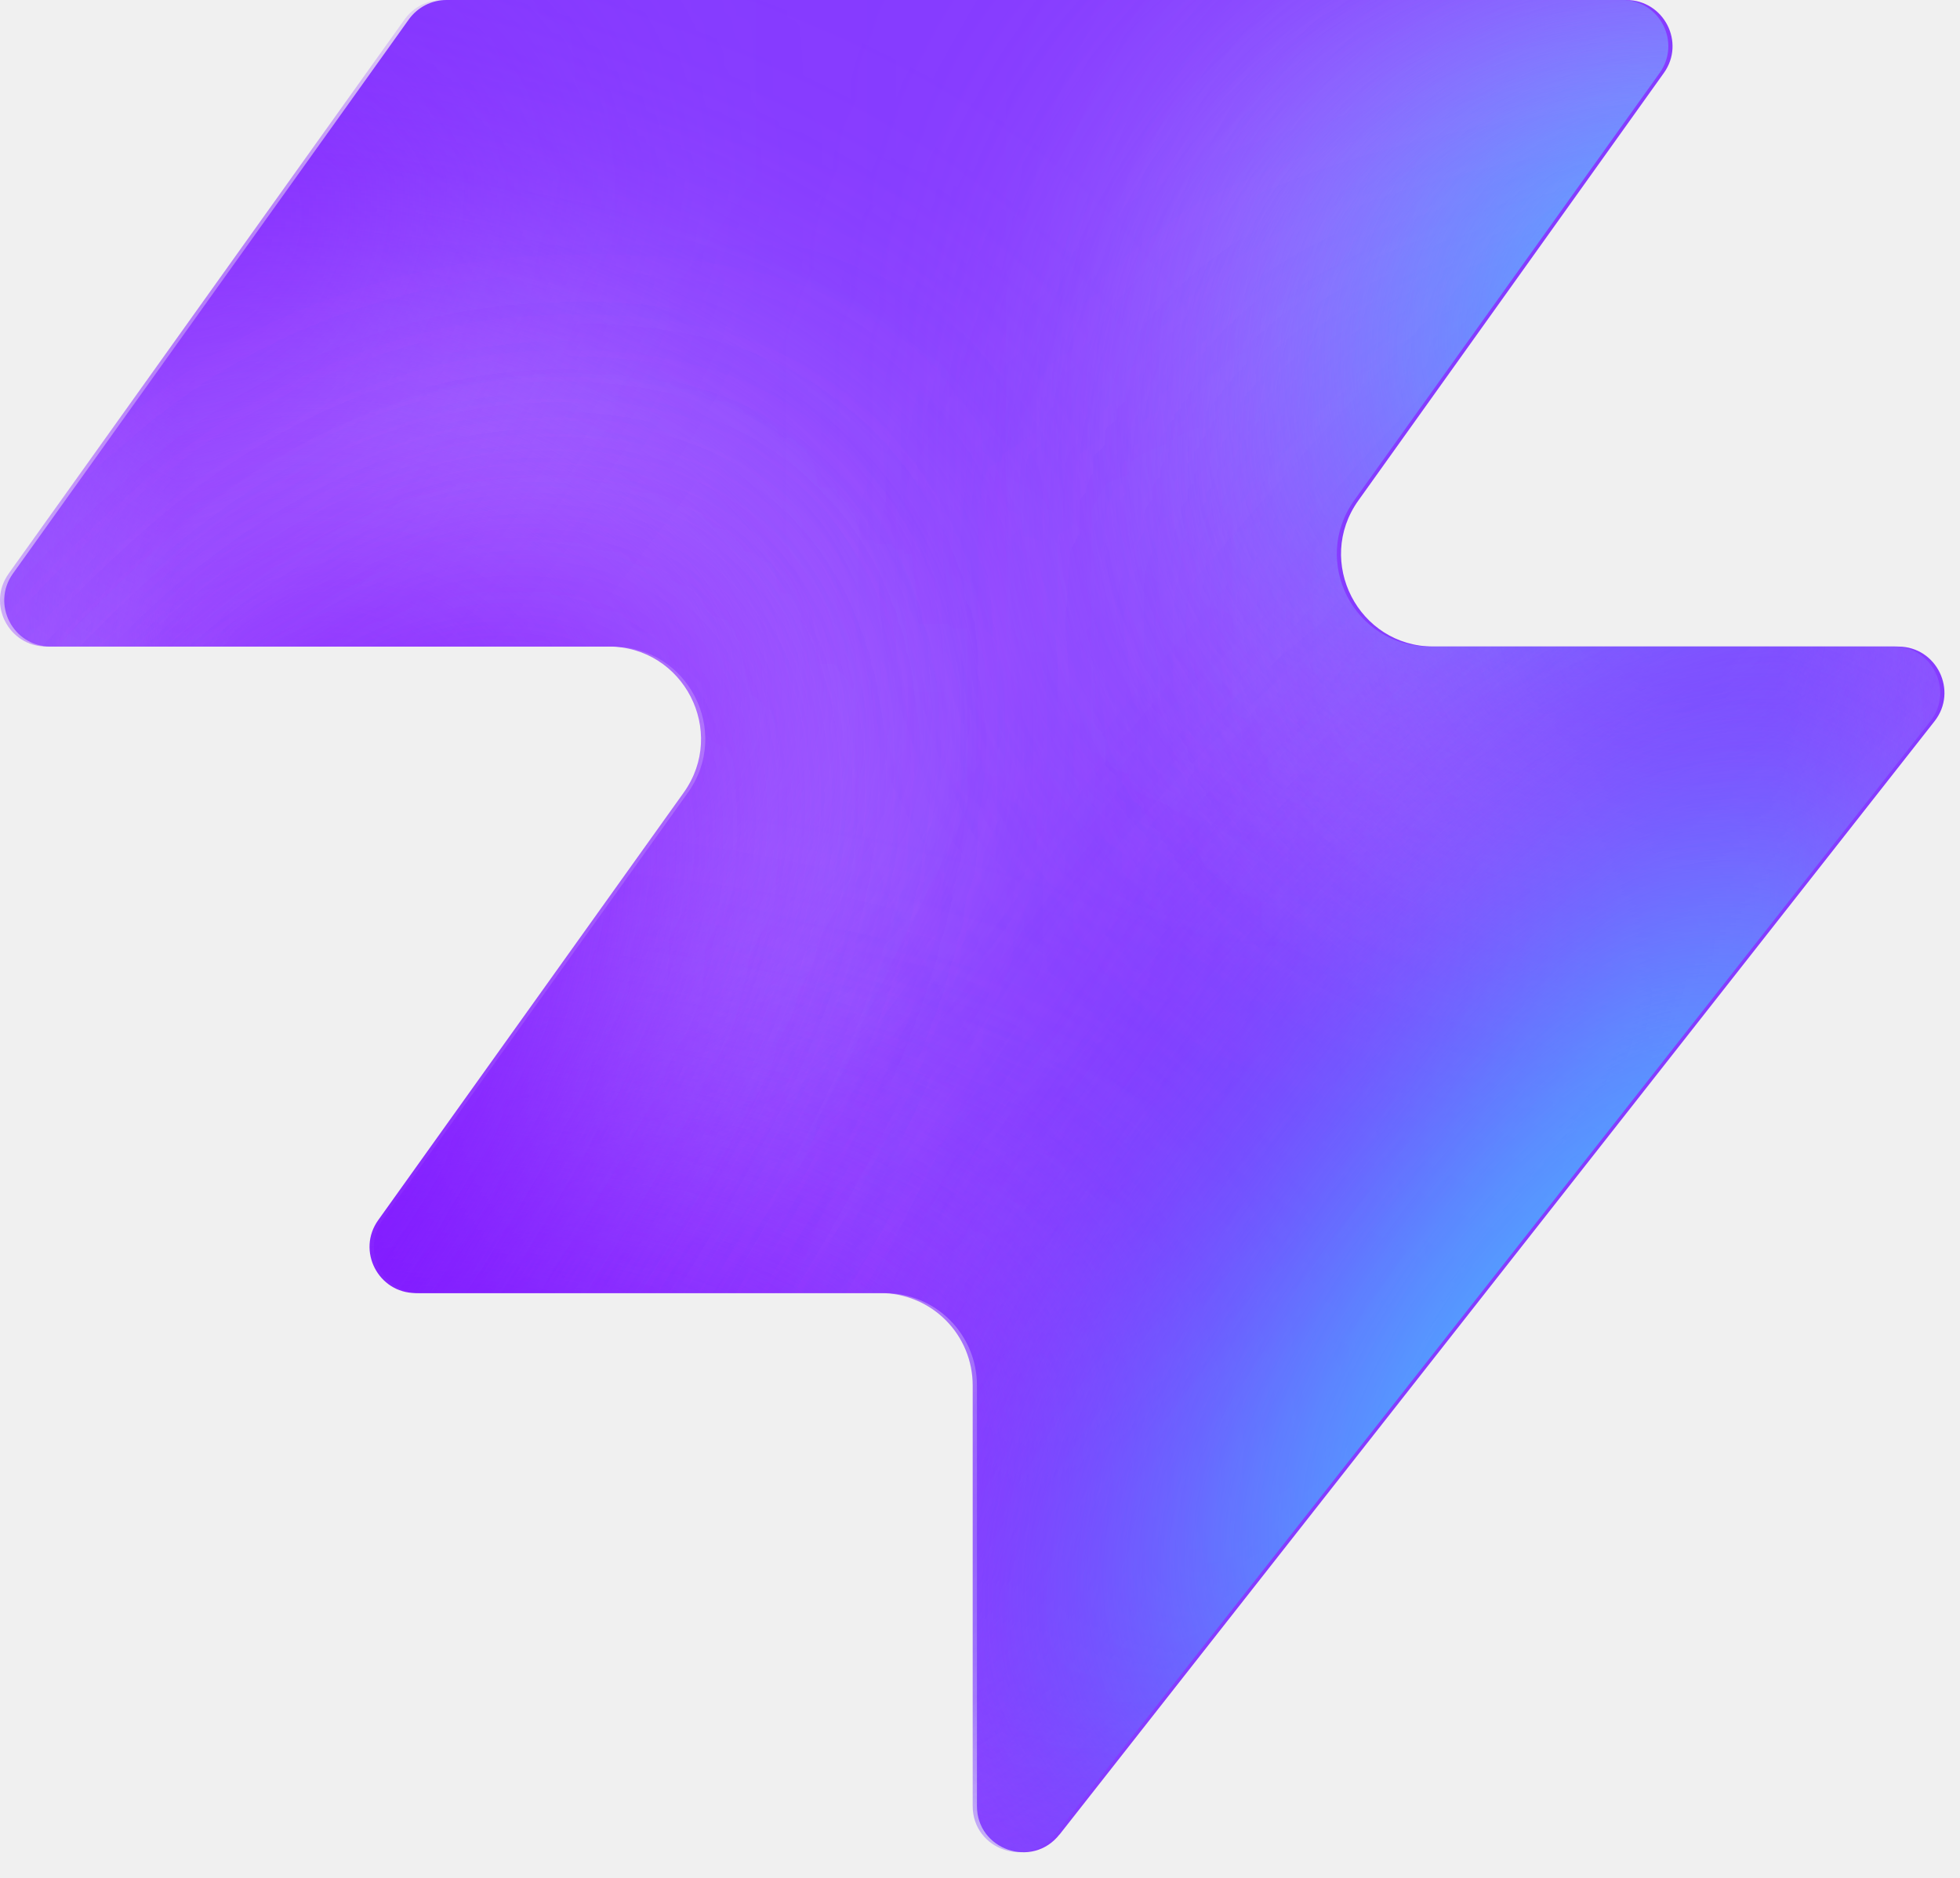
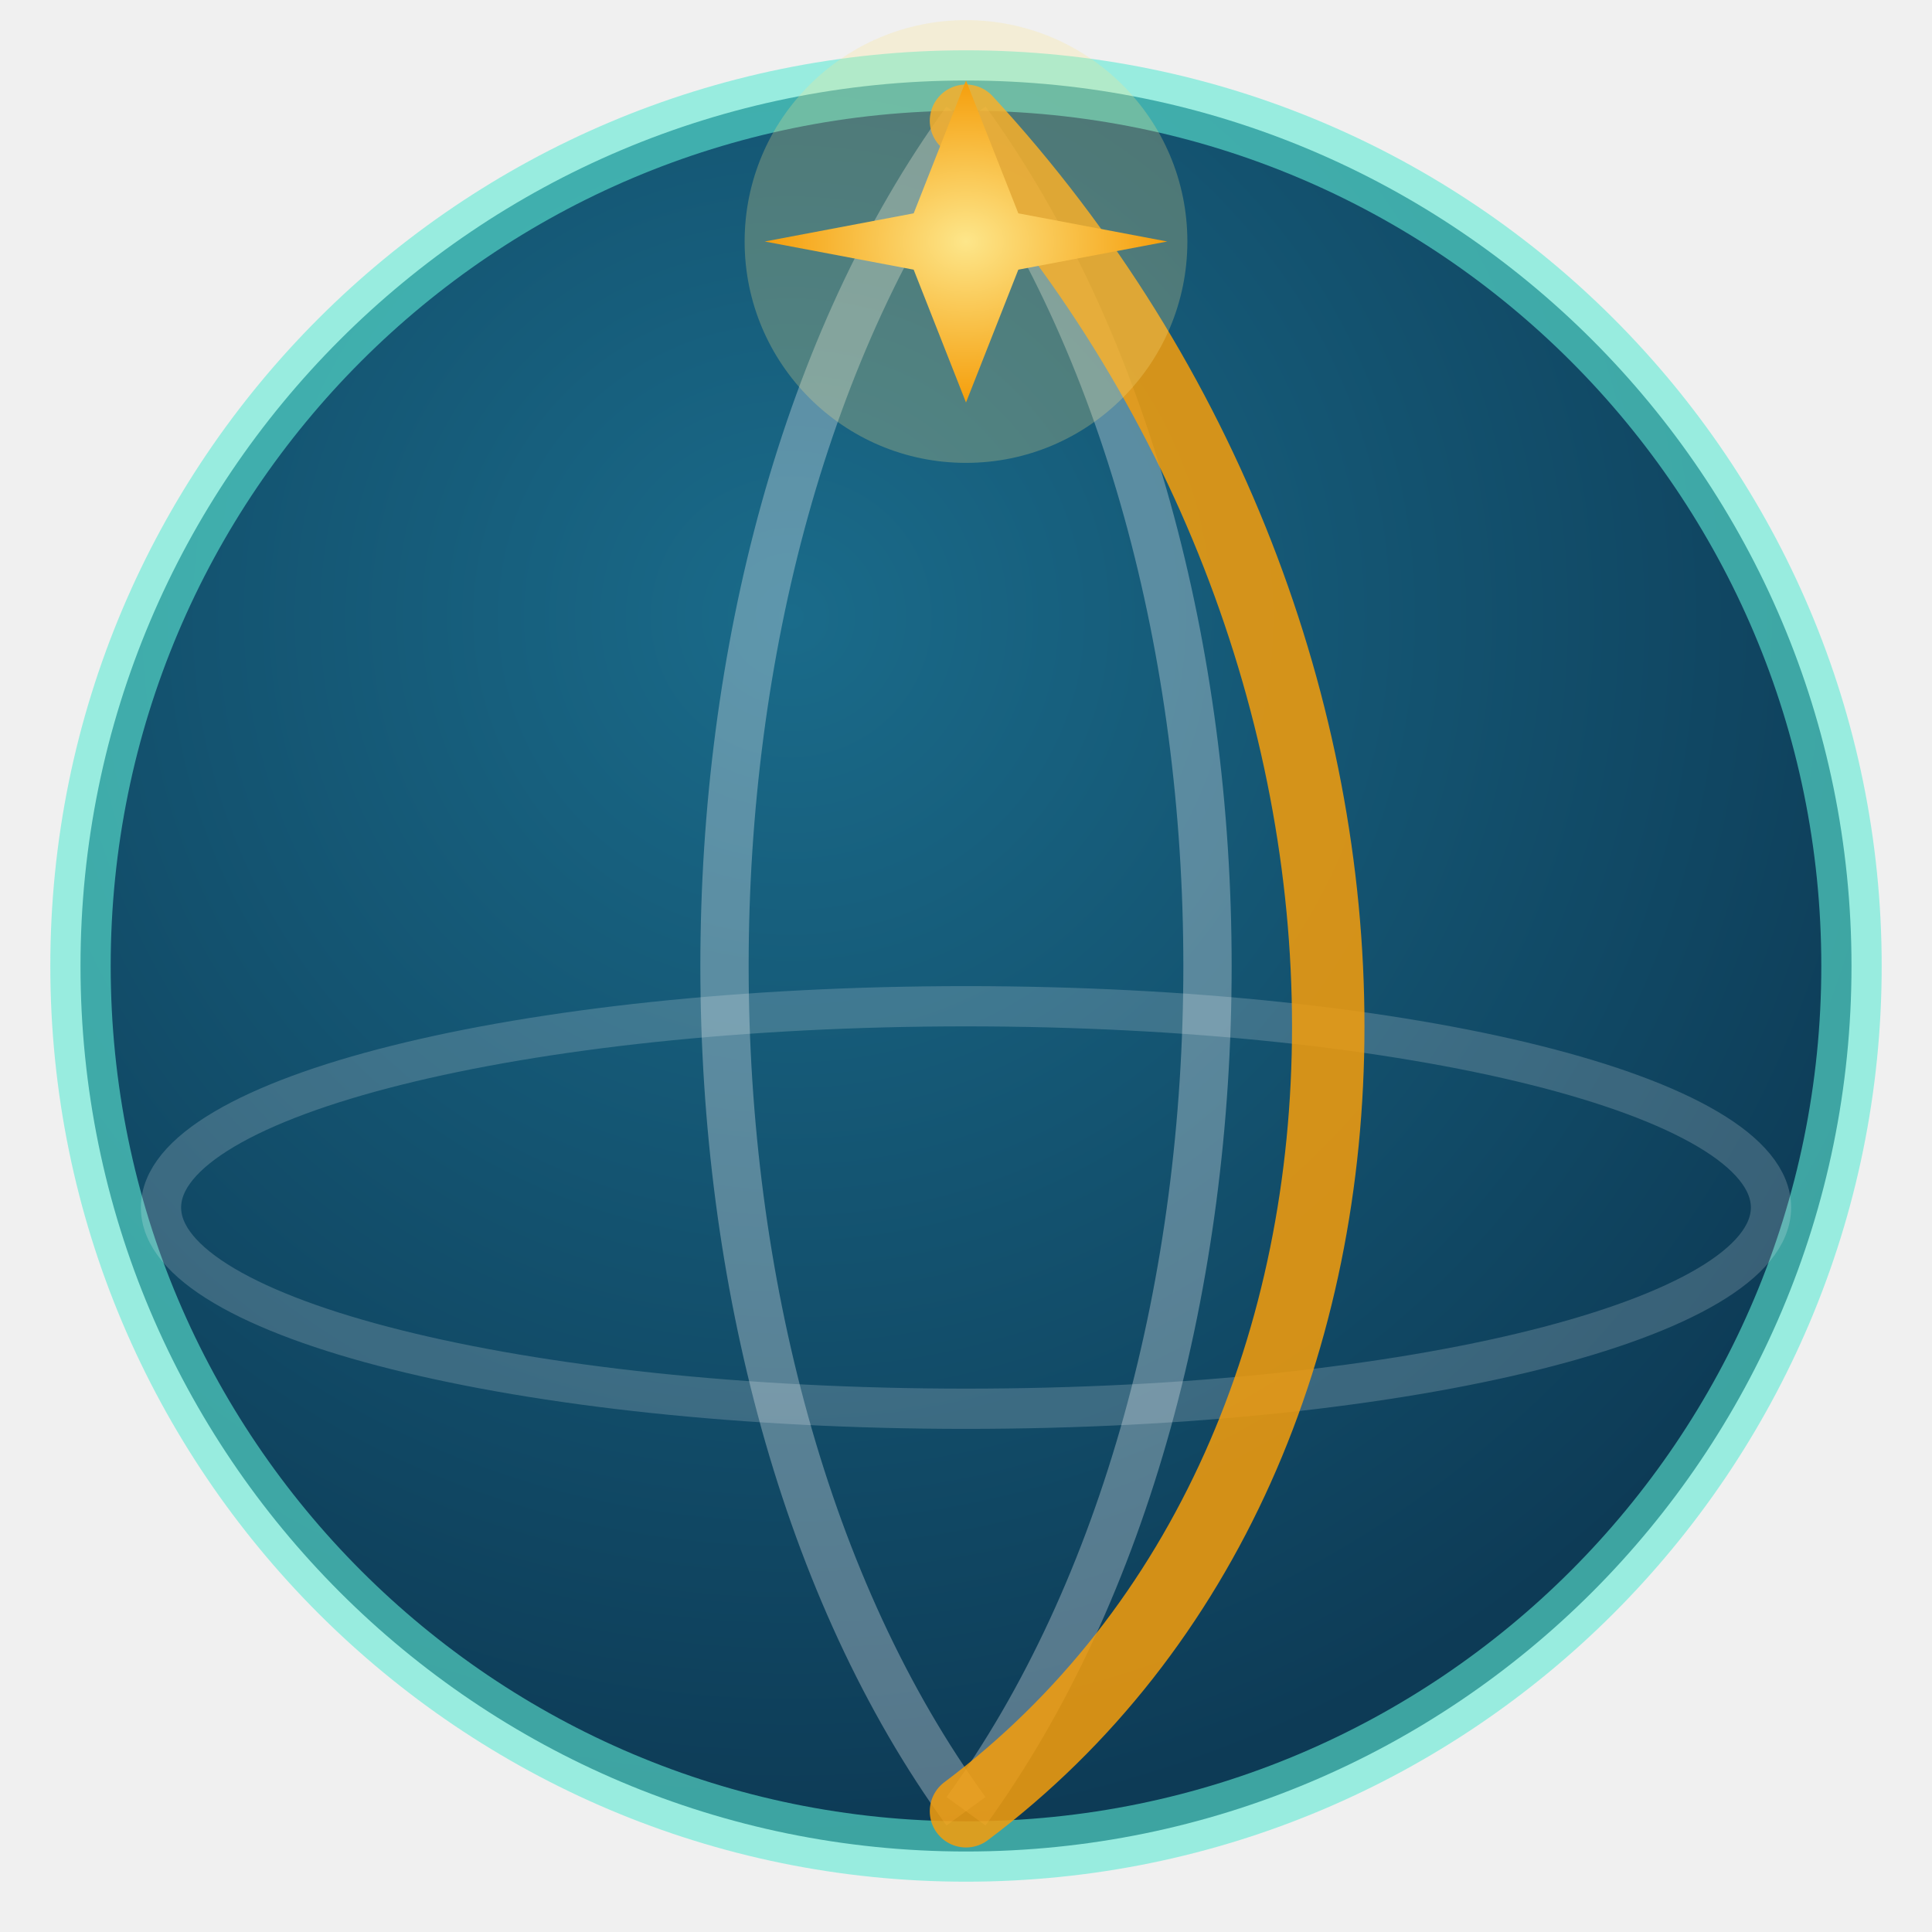
- <svg xmlns="http://www.w3.org/2000/svg" width="48" height="46" fill="none" viewBox="0 0 48 46">
-   <path fill="#863bff" d="M25.946 44.938c-.664.845-2.021.375-2.021-.698V33.937a2.26 2.26 0 0 0-2.262-2.262H10.287c-.92 0-1.456-1.04-.92-1.788l7.48-10.471c1.07-1.497 0-3.578-1.842-3.578H1.237c-.92 0-1.456-1.04-.92-1.788L10.013.474c.214-.297.556-.474.92-.474h28.894c.92 0 1.456 1.04.92 1.788l-7.48 10.471c-1.07 1.498 0 3.579 1.842 3.579h11.377c.943 0 1.473 1.088.89 1.83L25.947 44.94z" style="fill:#863bff;fill:color(display-p3 .525 .23 1);fill-opacity:1" />
-   <mask id="a" width="48" height="46" x="0" y="0" maskUnits="userSpaceOnUse" style="mask-type:alpha">
-     <path fill="#000" d="M25.842 44.938c-.664.844-2.021.375-2.021-.698V33.937a2.26 2.26 0 0 0-2.262-2.262H10.183c-.92 0-1.456-1.04-.92-1.788l7.48-10.471c1.07-1.498 0-3.579-1.842-3.579H1.133c-.92 0-1.456-1.04-.92-1.787L9.91.473c.214-.297.556-.474.92-.474h28.894c.92 0 1.456 1.04.92 1.788l-7.48 10.471c-1.07 1.498 0 3.578 1.842 3.578h11.377c.943 0 1.473 1.088.89 1.832L25.843 44.94z" style="fill:#000;fill-opacity:1" />
-   </mask>
-   <g mask="url(#a)">
-     <g filter="url(#b)">
-       <ellipse cx="5.508" cy="14.704" fill="#ede6ff" rx="5.508" ry="14.704" style="fill:#ede6ff;fill:color(display-p3 .927 .903 1);fill-opacity:1" transform="matrix(.00324 1 1 -.00324 -4.47 31.516)" />
-     </g>
-     <g filter="url(#c)">
-       <ellipse cx="10.399" cy="29.851" fill="#ede6ff" rx="10.399" ry="29.851" style="fill:#ede6ff;fill:color(display-p3 .927 .903 1);fill-opacity:1" transform="matrix(.00324 1 1 -.00324 -39.328 7.883)" />
-     </g>
-     <g filter="url(#d)">
-       <ellipse cx="5.508" cy="30.487" fill="#7e14ff" rx="5.508" ry="30.487" style="fill:#7e14ff;fill:color(display-p3 .492 .077 1);fill-opacity:1" transform="rotate(89.814 -25.913 -14.639)scale(1 -1)" />
-     </g>
-     <g filter="url(#e)">
-       <ellipse cx="5.508" cy="30.599" fill="#7e14ff" rx="5.508" ry="30.599" style="fill:#7e14ff;fill:color(display-p3 .492 .077 1);fill-opacity:1" transform="rotate(89.814 -32.644 -3.334)scale(1 -1)" />
-     </g>
-     <g filter="url(#f)">
-       <ellipse cx="5.508" cy="30.599" fill="#7e14ff" rx="5.508" ry="30.599" style="fill:#7e14ff;fill:color(display-p3 .492 .077 1);fill-opacity:1" transform="matrix(.00324 1 1 -.00324 -34.34 30.47)" />
-     </g>
-     <g filter="url(#g)">
-       <ellipse cx="14.072" cy="22.078" fill="#ede6ff" rx="14.072" ry="22.078" style="fill:#ede6ff;fill:color(display-p3 .927 .903 1);fill-opacity:1" transform="rotate(93.35 24.506 48.493)scale(-1 1)" />
-     </g>
-     <g filter="url(#h)">
-       <ellipse cx="3.47" cy="21.501" fill="#7e14ff" rx="3.47" ry="21.501" style="fill:#7e14ff;fill:color(display-p3 .492 .077 1);fill-opacity:1" transform="rotate(89.009 28.708 47.59)scale(-1 1)" />
-     </g>
-     <g filter="url(#i)">
-       <ellipse cx="3.47" cy="21.501" fill="#7e14ff" rx="3.47" ry="21.501" style="fill:#7e14ff;fill:color(display-p3 .492 .077 1);fill-opacity:1" transform="rotate(89.009 28.708 47.59)scale(-1 1)" />
-     </g>
-     <g filter="url(#j)">
-       <ellipse cx=".387" cy="8.972" fill="#7e14ff" rx="4.407" ry="29.108" style="fill:#7e14ff;fill:color(display-p3 .492 .077 1);fill-opacity:1" transform="rotate(39.51 .387 8.972)" />
-     </g>
-     <g filter="url(#k)">
-       <ellipse cx="47.523" cy="-6.092" fill="#7e14ff" rx="4.407" ry="29.108" style="fill:#7e14ff;fill:color(display-p3 .492 .077 1);fill-opacity:1" transform="rotate(37.892 47.523 -6.092)" />
-     </g>
-     <g filter="url(#l)">
-       <ellipse cx="41.412" cy="6.333" fill="#47bfff" rx="5.971" ry="9.665" style="fill:#47bfff;fill:color(display-p3 .28 .748 1);fill-opacity:1" transform="rotate(37.892 41.412 6.333)" />
-     </g>
-     <g filter="url(#m)">
-       <ellipse cx="-1.879" cy="38.332" fill="#7e14ff" rx="4.407" ry="29.108" style="fill:#7e14ff;fill:color(display-p3 .492 .077 1);fill-opacity:1" transform="rotate(37.892 -1.88 38.332)" />
-     </g>
-     <g filter="url(#n)">
-       <ellipse cx="-1.879" cy="38.332" fill="#7e14ff" rx="4.407" ry="29.108" style="fill:#7e14ff;fill:color(display-p3 .492 .077 1);fill-opacity:1" transform="rotate(37.892 -1.88 38.332)" />
-     </g>
-     <g filter="url(#o)">
-       <ellipse cx="35.651" cy="29.907" fill="#7e14ff" rx="4.407" ry="29.108" style="fill:#7e14ff;fill:color(display-p3 .492 .077 1);fill-opacity:1" transform="rotate(37.892 35.651 29.907)" />
-     </g>
-     <g filter="url(#p)">
-       <ellipse cx="38.418" cy="32.4" fill="#47bfff" rx="5.971" ry="15.297" style="fill:#47bfff;fill:color(display-p3 .28 .748 1);fill-opacity:1" transform="rotate(37.892 38.418 32.4)" />
-     </g>
-   </g>
+ <svg xmlns="http://www.w3.org/2000/svg" viewBox="0 0 48 48" fill="none">
  <defs>
-     <filter id="b" width="60.045" height="41.654" x="-19.77" y="16.149" color-interpolation-filters="sRGB" filterUnits="userSpaceOnUse">
-       <feFlood flood-opacity="0" result="BackgroundImageFix" />
-       <feBlend in="SourceGraphic" in2="BackgroundImageFix" result="shape" />
-       <feGaussianBlur result="effect1_foregroundBlur_2002_17158" stdDeviation="7.659" />
-     </filter>
-     <filter id="c" width="90.34" height="51.437" x="-54.613" y="-7.533" color-interpolation-filters="sRGB" filterUnits="userSpaceOnUse">
-       <feFlood flood-opacity="0" result="BackgroundImageFix" />
-       <feBlend in="SourceGraphic" in2="BackgroundImageFix" result="shape" />
-       <feGaussianBlur result="effect1_foregroundBlur_2002_17158" stdDeviation="7.659" />
-     </filter>
-     <filter id="d" width="79.355" height="29.4" x="-49.64" y="2.03" color-interpolation-filters="sRGB" filterUnits="userSpaceOnUse">
-       <feFlood flood-opacity="0" result="BackgroundImageFix" />
-       <feBlend in="SourceGraphic" in2="BackgroundImageFix" result="shape" />
-       <feGaussianBlur result="effect1_foregroundBlur_2002_17158" stdDeviation="4.596" />
-     </filter>
-     <filter id="e" width="79.579" height="29.4" x="-45.045" y="20.029" color-interpolation-filters="sRGB" filterUnits="userSpaceOnUse">
-       <feFlood flood-opacity="0" result="BackgroundImageFix" />
-       <feBlend in="SourceGraphic" in2="BackgroundImageFix" result="shape" />
-       <feGaussianBlur result="effect1_foregroundBlur_2002_17158" stdDeviation="4.596" />
-     </filter>
-     <filter id="f" width="79.579" height="29.4" x="-43.513" y="21.178" color-interpolation-filters="sRGB" filterUnits="userSpaceOnUse">
-       <feFlood flood-opacity="0" result="BackgroundImageFix" />
-       <feBlend in="SourceGraphic" in2="BackgroundImageFix" result="shape" />
-       <feGaussianBlur result="effect1_foregroundBlur_2002_17158" stdDeviation="4.596" />
-     </filter>
-     <filter id="g" width="74.749" height="58.852" x="15.756" y="-17.901" color-interpolation-filters="sRGB" filterUnits="userSpaceOnUse">
-       <feFlood flood-opacity="0" result="BackgroundImageFix" />
-       <feBlend in="SourceGraphic" in2="BackgroundImageFix" result="shape" />
-       <feGaussianBlur result="effect1_foregroundBlur_2002_17158" stdDeviation="7.659" />
-     </filter>
-     <filter id="h" width="61.377" height="25.362" x="23.548" y="2.284" color-interpolation-filters="sRGB" filterUnits="userSpaceOnUse">
-       <feFlood flood-opacity="0" result="BackgroundImageFix" />
-       <feBlend in="SourceGraphic" in2="BackgroundImageFix" result="shape" />
-       <feGaussianBlur result="effect1_foregroundBlur_2002_17158" stdDeviation="4.596" />
-     </filter>
-     <filter id="i" width="61.377" height="25.362" x="23.548" y="2.284" color-interpolation-filters="sRGB" filterUnits="userSpaceOnUse">
-       <feFlood flood-opacity="0" result="BackgroundImageFix" />
-       <feBlend in="SourceGraphic" in2="BackgroundImageFix" result="shape" />
-       <feGaussianBlur result="effect1_foregroundBlur_2002_17158" stdDeviation="4.596" />
-     </filter>
-     <filter id="j" width="56.045" height="63.649" x="-27.636" y="-22.853" color-interpolation-filters="sRGB" filterUnits="userSpaceOnUse">
-       <feFlood flood-opacity="0" result="BackgroundImageFix" />
-       <feBlend in="SourceGraphic" in2="BackgroundImageFix" result="shape" />
-       <feGaussianBlur result="effect1_foregroundBlur_2002_17158" stdDeviation="4.596" />
-     </filter>
-     <filter id="k" width="54.814" height="64.646" x="20.116" y="-38.415" color-interpolation-filters="sRGB" filterUnits="userSpaceOnUse">
-       <feFlood flood-opacity="0" result="BackgroundImageFix" />
-       <feBlend in="SourceGraphic" in2="BackgroundImageFix" result="shape" />
-       <feGaussianBlur result="effect1_foregroundBlur_2002_17158" stdDeviation="4.596" />
-     </filter>
-     <filter id="l" width="33.541" height="35.313" x="24.641" y="-11.323" color-interpolation-filters="sRGB" filterUnits="userSpaceOnUse">
-       <feFlood flood-opacity="0" result="BackgroundImageFix" />
-       <feBlend in="SourceGraphic" in2="BackgroundImageFix" result="shape" />
-       <feGaussianBlur result="effect1_foregroundBlur_2002_17158" stdDeviation="4.596" />
-     </filter>
-     <filter id="m" width="54.814" height="64.646" x="-29.286" y="6.009" color-interpolation-filters="sRGB" filterUnits="userSpaceOnUse">
-       <feFlood flood-opacity="0" result="BackgroundImageFix" />
-       <feBlend in="SourceGraphic" in2="BackgroundImageFix" result="shape" />
-       <feGaussianBlur result="effect1_foregroundBlur_2002_17158" stdDeviation="4.596" />
-     </filter>
-     <filter id="n" width="54.814" height="64.646" x="-29.286" y="6.009" color-interpolation-filters="sRGB" filterUnits="userSpaceOnUse">
-       <feFlood flood-opacity="0" result="BackgroundImageFix" />
-       <feBlend in="SourceGraphic" in2="BackgroundImageFix" result="shape" />
-       <feGaussianBlur result="effect1_foregroundBlur_2002_17158" stdDeviation="4.596" />
-     </filter>
-     <filter id="o" width="54.814" height="64.646" x="8.244" y="-2.416" color-interpolation-filters="sRGB" filterUnits="userSpaceOnUse">
-       <feFlood flood-opacity="0" result="BackgroundImageFix" />
-       <feBlend in="SourceGraphic" in2="BackgroundImageFix" result="shape" />
-       <feGaussianBlur result="effect1_foregroundBlur_2002_17158" stdDeviation="4.596" />
-     </filter>
-     <filter id="p" width="39.409" height="43.623" x="18.713" y="10.588" color-interpolation-filters="sRGB" filterUnits="userSpaceOnUse">
-       <feFlood flood-opacity="0" result="BackgroundImageFix" />
-       <feBlend in="SourceGraphic" in2="BackgroundImageFix" result="shape" />
-       <feGaussianBlur result="effect1_foregroundBlur_2002_17158" stdDeviation="4.596" />
-     </filter>
+     <radialGradient id="g1" cx="40%" cy="30%" r="70%">
+       <stop offset="0%" stop-color="#1a6b8a" />
+       <stop offset="100%" stop-color="#0d3b56" />
+     </radialGradient>
+     <radialGradient id="g2" cx="50%" cy="50%" r="50%">
+       <stop offset="0%" stop-color="#fde68a" />
+       <stop offset="100%" stop-color="#f59e0b" />
+     </radialGradient>
  </defs>
+   <circle cx="24" cy="24" r="22" fill="url(#g1)" />
+   <circle cx="24" cy="24" r="22" stroke="#5eead4" stroke-width="1.5" fill="none" stroke-opacity="0.6" />
+   <ellipse cx="24" cy="30" rx="20" ry="5" stroke="white" stroke-width="1" fill="none" stroke-opacity="0.18" />
+   <path d="M24 3 C32 14 32 34 24 45" stroke="white" stroke-width="1.2" fill="none" stroke-opacity="0.3" />
+   <path d="M24 3 C16 14 16 34 24 45" stroke="white" stroke-width="1.2" fill="none" stroke-opacity="0.3" />
+   <path d="M24 3 C36 16 36 36 24 45" stroke="#f59e0b" stroke-width="1.8" fill="none" stroke-opacity="0.85" stroke-linecap="round" />
+   <circle cx="24" cy="6" r="5.5" fill="rgba(253,230,138,0.25)" />
+   <path d="M24 2 L25.3 5.3 L29 6 L25.3 6.7 L24 10 L22.7 6.7 L19 6 L22.7 5.3 Z" fill="url(#g2)" />
</svg>
